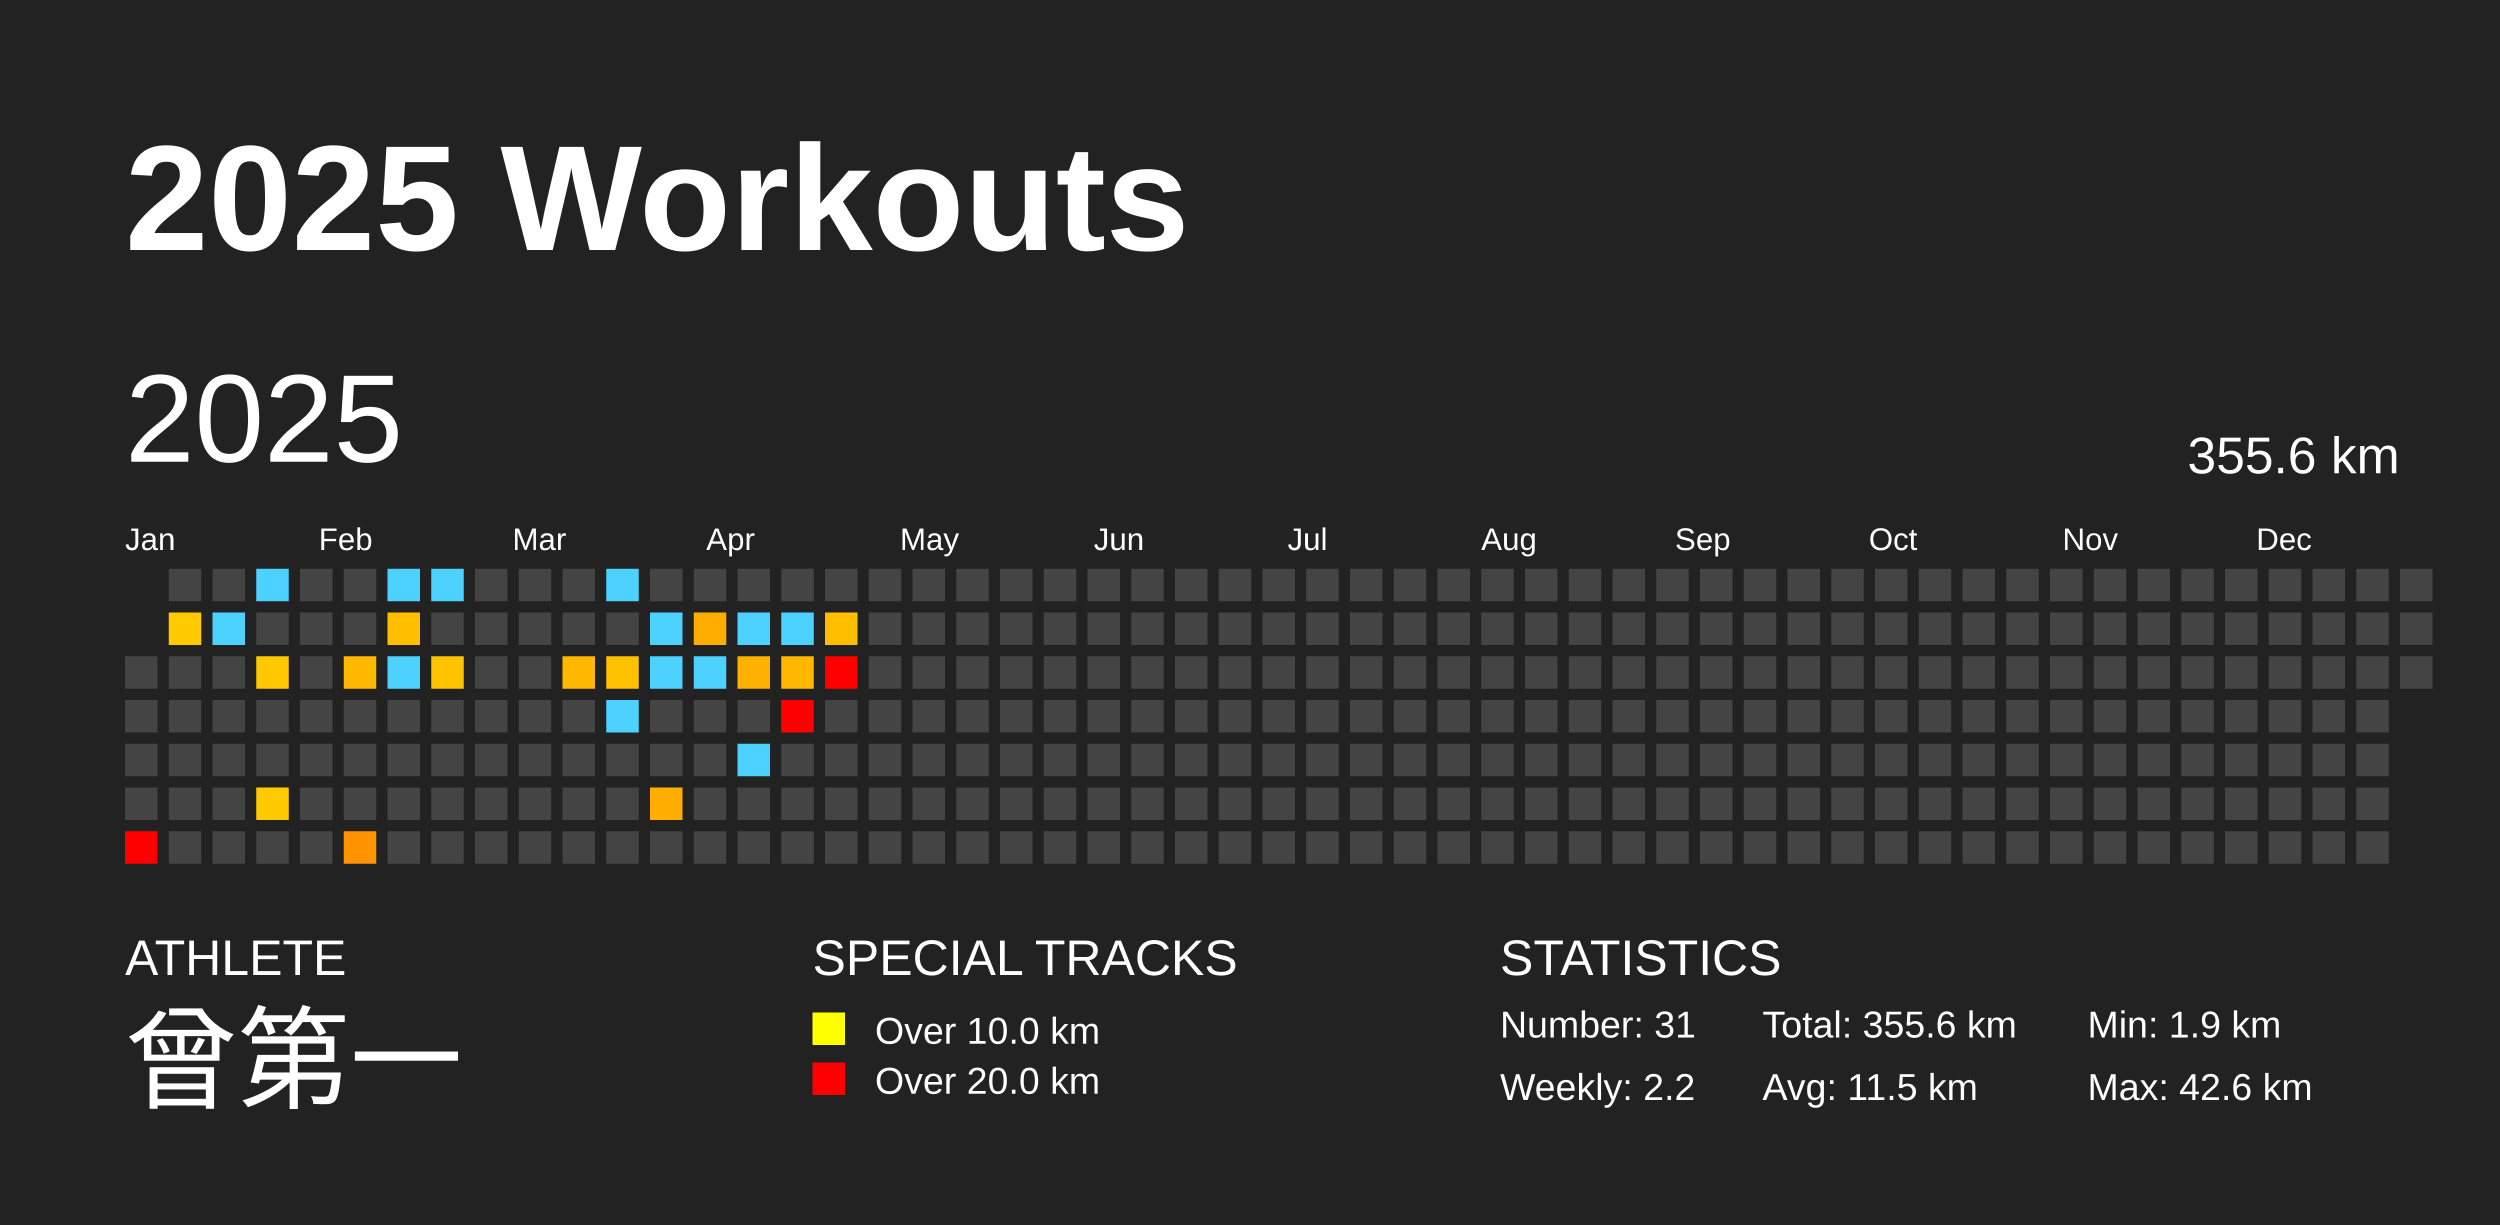
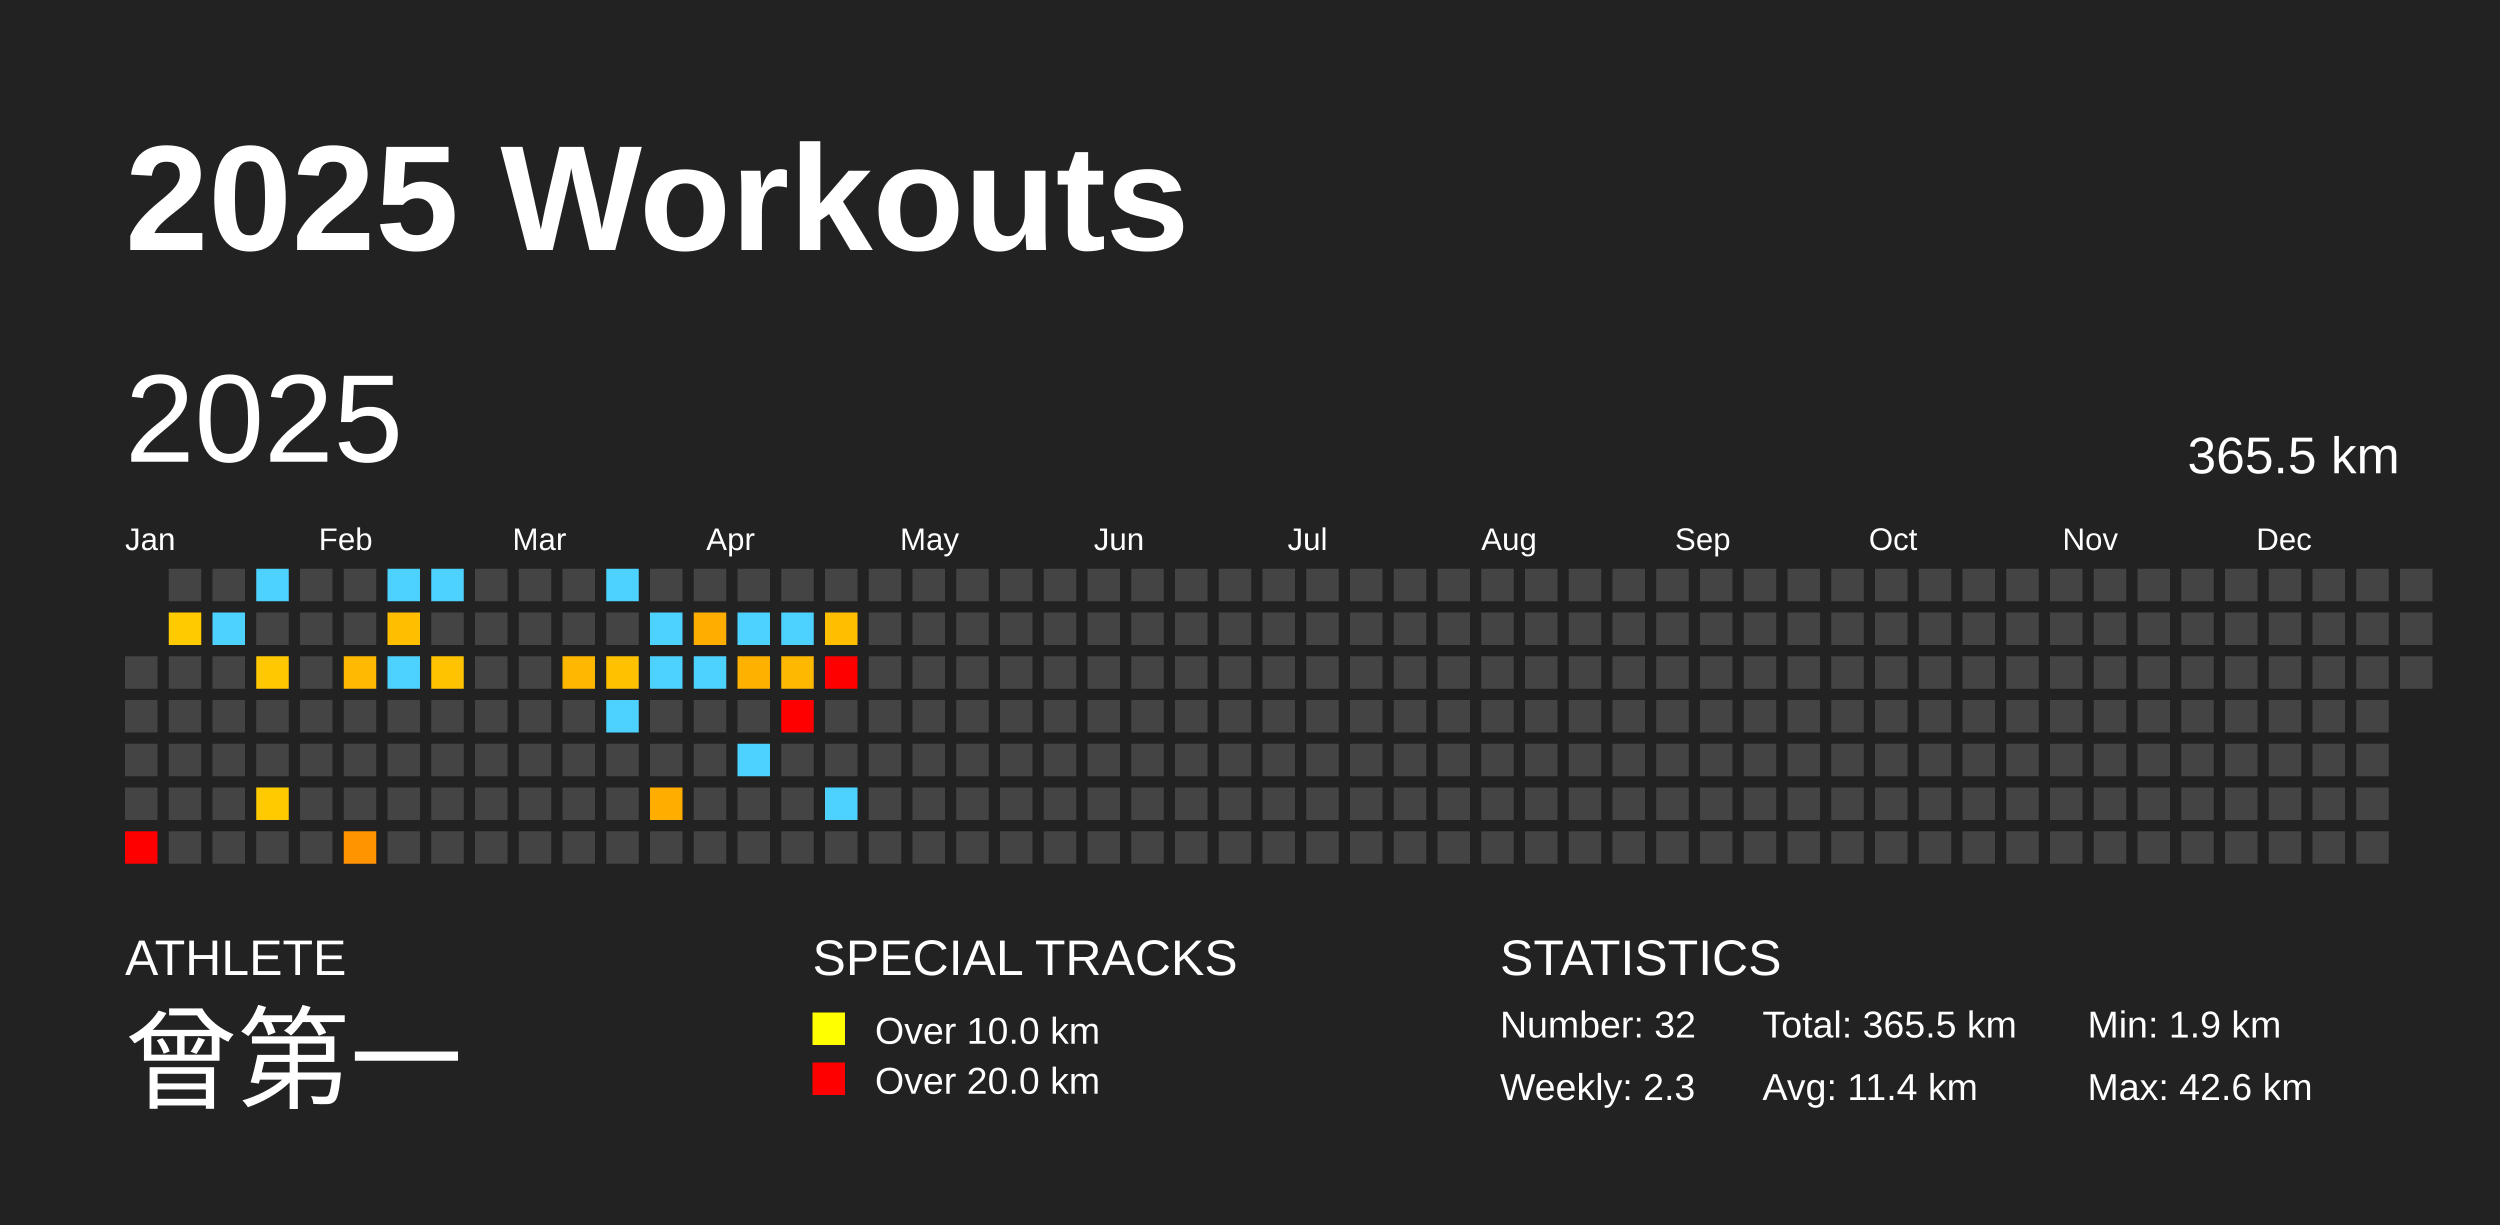
<svg xmlns="http://www.w3.org/2000/svg" baseProfile="full" height="98mm" version="1.1" viewBox="0,0,200,98" width="200mm">
  <defs />
  <rect fill="#222222" height="98" width="200" x="0" y="0" />
  <text fill="#FFFFFF" style="font-size:12px; font-family:Arial; font-weight:bold;" x="10" y="20">2025 Workouts</text>
  <text fill="#FFFFFF" style="font-size:4px; font-family:Arial" x="10" y="78">ATHLETE</text>
  <text fill="#FFFFFF" style="font-size:9px; font-family:Arial" x="10" y="88">曾第一</text>
  <text fill="#FFFFFF" style="font-size:4px; font-family:Arial" x="65" y="78">SPECIAL TRACKS</text>
  <rect fill="yellow" height="2.6" width="2.6" x="65" y="81" />
  <text fill="#FFFFFF" style="font-size:3px; font-family:Arial" x="70" y="83.5">Over 10.0 km</text>
  <rect fill="red" height="2.6" width="2.6" x="65" y="85" />
  <text fill="#FFFFFF" style="font-size:3px; font-family:Arial" x="70" y="87.5">Over 20.0 km</text>
  <text fill="#FFFFFF" style="font-size:4px; font-family:Arial" x="120" y="78">STATISTICS</text>
-   <text fill="#FFFFFF" style="font-size:3px; font-family:Arial" x="120" y="83">Number: 31</text>
-   <text fill="#FFFFFF" style="font-size:3px; font-family:Arial" x="120" y="88">Weekly: 2.2</text>
-   <text fill="#FFFFFF" style="font-size:3px; font-family:Arial" x="141" y="83">Total: 355.6 km</text>
-   <text fill="#FFFFFF" style="font-size:3px; font-family:Arial" x="141" y="88">Avg: 11.5 km</text>
+   <text fill="#FFFFFF" style="font-size:3px; font-family:Arial" x="120" y="83">Number: 32</text>
+   <text fill="#FFFFFF" style="font-size:3px; font-family:Arial" x="120" y="88">Weekly: 2.3</text>
+   <text fill="#FFFFFF" style="font-size:3px; font-family:Arial" x="141" y="83">Total: 365.5 km</text>
+   <text fill="#FFFFFF" style="font-size:3px; font-family:Arial" x="141" y="88">Avg: 11.4 km</text>
  <text fill="#FFFFFF" style="font-size:3px; font-family:Arial" x="167" y="83">Min: 1.9 km</text>
  <text fill="#FFFFFF" style="font-size:3px; font-family:Arial" x="167" y="88">Max: 42.6 km</text>
  <text dominant-baseline="hanging" fill="#FFFFFF" style="font-size:10.0px; font-family:Arial;" x="10" y="30">2025</text>
-   <text dominant-baseline="hanging" fill="#FFFFFF" style="font-size:4.125px; font-family:Arial;" x="175" y="35">355.6 km</text>
+   <text dominant-baseline="hanging" fill="#FFFFFF" style="font-size:4.125px; font-family:Arial;" x="175" y="35">365.5 km</text>
  <text fill="#FFFFFF" style="font-size:2.5px; font-family:Arial" x="10.0" y="44">Jan</text>
  <text fill="#FFFFFF" style="font-size:2.5px; font-family:Arial" x="25.5" y="44">Feb</text>
  <text fill="#FFFFFF" style="font-size:2.5px; font-family:Arial" x="41.0" y="44">Mar</text>
  <text fill="#FFFFFF" style="font-size:2.5px; font-family:Arial" x="56.5" y="44">Apr</text>
  <text fill="#FFFFFF" style="font-size:2.5px; font-family:Arial" x="72.0" y="44">May</text>
  <text fill="#FFFFFF" style="font-size:2.5px; font-family:Arial" x="87.5" y="44">Jun</text>
  <text fill="#FFFFFF" style="font-size:2.5px; font-family:Arial" x="103.0" y="44">Jul</text>
  <text fill="#FFFFFF" style="font-size:2.5px; font-family:Arial" x="118.5" y="44">Aug</text>
  <text fill="#FFFFFF" style="font-size:2.5px; font-family:Arial" x="134.0" y="44">Sep</text>
  <text fill="#FFFFFF" style="font-size:2.5px; font-family:Arial" x="149.5" y="44">Oct</text>
  <text fill="#FFFFFF" style="font-size:2.5px; font-family:Arial" x="165.0" y="44">Nov</text>
  <text fill="#FFFFFF" style="font-size:2.5px; font-family:Arial" x="180.5" y="44">Dec</text>
  <rect fill="#444444" height="2.6" width="2.6" x="10.0" y="52.5" />
  <rect fill="#444444" height="2.6" width="2.6" x="10.0" y="56.0" />
  <rect fill="#444444" height="2.6" width="2.6" x="10.0" y="59.5" />
  <rect fill="#444444" height="2.6" width="2.6" x="10.0" y="63.0" />
  <rect fill="red" height="2.6" width="2.6" x="10.0" y="66.5" />
  <rect fill="#444444" height="2.6" width="2.6" x="13.5" y="45.5" />
  <rect fill="#ffca00" height="2.6" width="2.6" x="13.5" y="49.0" />
  <rect fill="#444444" height="2.6" width="2.6" x="13.5" y="52.5" />
  <rect fill="#444444" height="2.6" width="2.6" x="13.5" y="56.0" />
  <rect fill="#444444" height="2.6" width="2.6" x="13.5" y="59.5" />
  <rect fill="#444444" height="2.6" width="2.6" x="13.5" y="63.0" />
  <rect fill="#444444" height="2.6" width="2.6" x="13.5" y="66.5" />
  <rect fill="#444444" height="2.6" width="2.6" x="17.0" y="45.5" />
  <rect fill="#4dd2ff" height="2.6" width="2.6" x="17.0" y="49.0" />
  <rect fill="#444444" height="2.6" width="2.6" x="17.0" y="52.5" />
  <rect fill="#444444" height="2.6" width="2.6" x="17.0" y="56.0" />
  <rect fill="#444444" height="2.6" width="2.6" x="17.0" y="59.5" />
  <rect fill="#444444" height="2.6" width="2.6" x="17.0" y="63.0" />
  <rect fill="#444444" height="2.6" width="2.6" x="17.0" y="66.5" />
  <rect fill="#4dd2ff" height="2.6" width="2.6" x="20.5" y="45.5" />
  <rect fill="#444444" height="2.6" width="2.6" x="20.5" y="49.0" />
  <rect fill="#ffc800" height="2.6" width="2.6" x="20.5" y="52.5" />
  <rect fill="#444444" height="2.6" width="2.6" x="20.5" y="56.0" />
  <rect fill="#444444" height="2.6" width="2.6" x="20.5" y="59.5" />
  <rect fill="#ffcb00" height="2.6" width="2.6" x="20.5" y="63.0" />
  <rect fill="#444444" height="2.6" width="2.6" x="20.5" y="66.5" />
  <rect fill="#444444" height="2.6" width="2.6" x="24.0" y="45.5" />
  <rect fill="#444444" height="2.6" width="2.6" x="24.0" y="49.0" />
  <rect fill="#444444" height="2.6" width="2.6" x="24.0" y="52.5" />
  <rect fill="#444444" height="2.6" width="2.6" x="24.0" y="56.0" />
  <rect fill="#444444" height="2.6" width="2.6" x="24.0" y="59.5" />
  <rect fill="#444444" height="2.6" width="2.6" x="24.0" y="63.0" />
  <rect fill="#444444" height="2.6" width="2.6" x="24.0" y="66.5" />
  <rect fill="#444444" height="2.6" width="2.6" x="27.5" y="45.5" />
  <rect fill="#444444" height="2.6" width="2.6" x="27.5" y="49.0" />
  <rect fill="#ffb900" height="2.6" width="2.6" x="27.5" y="52.5" />
  <rect fill="#444444" height="2.6" width="2.6" x="27.5" y="56.0" />
  <rect fill="#444444" height="2.6" width="2.6" x="27.5" y="59.5" />
  <rect fill="#444444" height="2.6" width="2.6" x="27.5" y="63.0" />
  <rect fill="#ff9400" height="2.6" width="2.6" x="27.5" y="66.5" />
  <rect fill="#4dd2ff" height="2.6" width="2.6" x="31.0" y="45.5" />
  <rect fill="#ffbf00" height="2.6" width="2.6" x="31.0" y="49.0" />
  <rect fill="#4dd2ff" height="2.6" width="2.6" x="31.0" y="52.5" />
  <rect fill="#444444" height="2.6" width="2.6" x="31.0" y="56.0" />
  <rect fill="#444444" height="2.6" width="2.6" x="31.0" y="59.5" />
  <rect fill="#444444" height="2.6" width="2.6" x="31.0" y="63.0" />
  <rect fill="#444444" height="2.6" width="2.6" x="31.0" y="66.5" />
  <rect fill="#4dd2ff" height="2.6" width="2.6" x="34.5" y="45.5" />
  <rect fill="#444444" height="2.6" width="2.6" x="34.5" y="49.0" />
  <rect fill="#ffc300" height="2.6" width="2.6" x="34.5" y="52.5" />
  <rect fill="#444444" height="2.6" width="2.6" x="34.5" y="56.0" />
  <rect fill="#444444" height="2.6" width="2.6" x="34.5" y="59.5" />
  <rect fill="#444444" height="2.6" width="2.6" x="34.5" y="63.0" />
  <rect fill="#444444" height="2.6" width="2.6" x="34.5" y="66.5" />
  <rect fill="#444444" height="2.6" width="2.6" x="38.0" y="45.5" />
  <rect fill="#444444" height="2.6" width="2.6" x="38.0" y="49.0" />
  <rect fill="#444444" height="2.6" width="2.6" x="38.0" y="52.5" />
  <rect fill="#444444" height="2.6" width="2.6" x="38.0" y="56.0" />
  <rect fill="#444444" height="2.6" width="2.6" x="38.0" y="59.5" />
  <rect fill="#444444" height="2.6" width="2.6" x="38.0" y="63.0" />
  <rect fill="#444444" height="2.6" width="2.6" x="38.0" y="66.5" />
  <rect fill="#444444" height="2.6" width="2.6" x="41.5" y="45.5" />
  <rect fill="#444444" height="2.6" width="2.6" x="41.5" y="49.0" />
  <rect fill="#444444" height="2.6" width="2.6" x="41.5" y="52.5" />
  <rect fill="#444444" height="2.6" width="2.6" x="41.5" y="56.0" />
  <rect fill="#444444" height="2.6" width="2.6" x="41.5" y="59.5" />
  <rect fill="#444444" height="2.6" width="2.6" x="41.5" y="63.0" />
  <rect fill="#444444" height="2.6" width="2.6" x="41.5" y="66.5" />
  <rect fill="#444444" height="2.6" width="2.6" x="45.0" y="45.5" />
  <rect fill="#444444" height="2.6" width="2.6" x="45.0" y="49.0" />
  <rect fill="#ffb700" height="2.6" width="2.6" x="45.0" y="52.5" />
  <rect fill="#444444" height="2.6" width="2.6" x="45.0" y="56.0" />
  <rect fill="#444444" height="2.6" width="2.6" x="45.0" y="59.5" />
  <rect fill="#444444" height="2.6" width="2.6" x="45.0" y="63.0" />
  <rect fill="#444444" height="2.6" width="2.6" x="45.0" y="66.5" />
  <rect fill="#4dd2ff" height="2.6" width="2.6" x="48.5" y="45.5" />
  <rect fill="#444444" height="2.6" width="2.6" x="48.5" y="49.0" />
  <rect fill="#ffc100" height="2.6" width="2.6" x="48.5" y="52.5" />
  <rect fill="#4dd2ff" height="2.6" width="2.6" x="48.5" y="56.0" />
  <rect fill="#444444" height="2.6" width="2.6" x="48.5" y="59.5" />
  <rect fill="#444444" height="2.6" width="2.6" x="48.5" y="63.0" />
  <rect fill="#444444" height="2.6" width="2.6" x="48.5" y="66.5" />
  <rect fill="#444444" height="2.6" width="2.6" x="52.0" y="45.5" />
  <rect fill="#4dd2ff" height="2.6" width="2.6" x="52.0" y="49.0" />
  <rect fill="#4dd2ff" height="2.6" width="2.6" x="52.0" y="52.5" />
  <rect fill="#444444" height="2.6" width="2.6" x="52.0" y="56.0" />
  <rect fill="#444444" height="2.6" width="2.6" x="52.0" y="59.5" />
  <rect fill="#ffae00" height="2.6" width="2.6" x="52.0" y="63.0" />
  <rect fill="#444444" height="2.6" width="2.6" x="52.0" y="66.5" />
  <rect fill="#444444" height="2.6" width="2.6" x="55.5" y="45.5" />
  <rect fill="#ffae00" height="2.6" width="2.6" x="55.5" y="49.0" />
  <rect fill="#4dd2ff" height="2.6" width="2.6" x="55.5" y="52.5" />
  <rect fill="#444444" height="2.6" width="2.6" x="55.5" y="56.0" />
  <rect fill="#444444" height="2.6" width="2.6" x="55.5" y="59.5" />
  <rect fill="#444444" height="2.6" width="2.6" x="55.5" y="63.0" />
  <rect fill="#444444" height="2.6" width="2.6" x="55.5" y="66.5" />
  <rect fill="#444444" height="2.6" width="2.6" x="59.0" y="45.5" />
  <rect fill="#4dd2ff" height="2.6" width="2.6" x="59.0" y="49.0" />
  <rect fill="#ffb100" height="2.6" width="2.6" x="59.0" y="52.5" />
  <rect fill="#444444" height="2.6" width="2.6" x="59.0" y="56.0" />
  <rect fill="#4dd2ff" height="2.6" width="2.6" x="59.0" y="59.5" />
  <rect fill="#444444" height="2.6" width="2.6" x="59.0" y="63.0" />
  <rect fill="#444444" height="2.6" width="2.6" x="59.0" y="66.5" />
  <rect fill="#444444" height="2.6" width="2.6" x="62.5" y="45.5" />
  <rect fill="#4dd2ff" height="2.6" width="2.6" x="62.5" y="49.0" />
  <rect fill="#ffb800" height="2.6" width="2.6" x="62.5" y="52.5" />
  <rect fill="red" height="2.6" width="2.6" x="62.5" y="56.0" />
  <rect fill="#444444" height="2.6" width="2.6" x="62.5" y="59.5" />
  <rect fill="#444444" height="2.6" width="2.6" x="62.5" y="63.0" />
  <rect fill="#444444" height="2.6" width="2.6" x="62.5" y="66.5" />
  <rect fill="#444444" height="2.6" width="2.6" x="66.0" y="45.5" />
  <rect fill="#ffbf00" height="2.6" width="2.6" x="66.0" y="49.0" />
  <rect fill="red" height="2.6" width="2.6" x="66.0" y="52.5" />
  <rect fill="#444444" height="2.6" width="2.6" x="66.0" y="56.0" />
  <rect fill="#444444" height="2.6" width="2.6" x="66.0" y="59.5" />
-   <rect fill="#444444" height="2.6" width="2.6" x="66.0" y="63.0" />
+   <rect fill="#4dd2ff" height="2.6" width="2.6" x="66.0" y="63.0" />
  <rect fill="#444444" height="2.6" width="2.6" x="66.0" y="66.5" />
  <rect fill="#444444" height="2.6" width="2.6" x="69.5" y="45.5" />
  <rect fill="#444444" height="2.6" width="2.6" x="69.5" y="49.0" />
  <rect fill="#444444" height="2.6" width="2.6" x="69.5" y="52.5" />
  <rect fill="#444444" height="2.6" width="2.6" x="69.5" y="56.0" />
  <rect fill="#444444" height="2.6" width="2.6" x="69.5" y="59.5" />
  <rect fill="#444444" height="2.6" width="2.6" x="69.5" y="63.0" />
  <rect fill="#444444" height="2.6" width="2.6" x="69.5" y="66.5" />
  <rect fill="#444444" height="2.6" width="2.6" x="73.0" y="45.5" />
  <rect fill="#444444" height="2.6" width="2.6" x="73.0" y="49.0" />
  <rect fill="#444444" height="2.6" width="2.6" x="73.0" y="52.5" />
  <rect fill="#444444" height="2.6" width="2.6" x="73.0" y="56.0" />
  <rect fill="#444444" height="2.6" width="2.6" x="73.0" y="59.5" />
  <rect fill="#444444" height="2.6" width="2.6" x="73.0" y="63.0" />
  <rect fill="#444444" height="2.6" width="2.6" x="73.0" y="66.5" />
  <rect fill="#444444" height="2.6" width="2.6" x="76.5" y="45.5" />
  <rect fill="#444444" height="2.6" width="2.6" x="76.5" y="49.0" />
  <rect fill="#444444" height="2.6" width="2.6" x="76.5" y="52.5" />
  <rect fill="#444444" height="2.6" width="2.6" x="76.5" y="56.0" />
  <rect fill="#444444" height="2.6" width="2.6" x="76.5" y="59.5" />
  <rect fill="#444444" height="2.6" width="2.6" x="76.5" y="63.0" />
  <rect fill="#444444" height="2.6" width="2.6" x="76.5" y="66.5" />
  <rect fill="#444444" height="2.6" width="2.6" x="80.0" y="45.5" />
  <rect fill="#444444" height="2.6" width="2.6" x="80.0" y="49.0" />
  <rect fill="#444444" height="2.6" width="2.6" x="80.0" y="52.5" />
  <rect fill="#444444" height="2.6" width="2.6" x="80.0" y="56.0" />
  <rect fill="#444444" height="2.6" width="2.6" x="80.0" y="59.5" />
  <rect fill="#444444" height="2.6" width="2.6" x="80.0" y="63.0" />
  <rect fill="#444444" height="2.6" width="2.6" x="80.0" y="66.5" />
  <rect fill="#444444" height="2.6" width="2.6" x="83.5" y="45.5" />
  <rect fill="#444444" height="2.6" width="2.6" x="83.5" y="49.0" />
  <rect fill="#444444" height="2.6" width="2.6" x="83.5" y="52.5" />
  <rect fill="#444444" height="2.6" width="2.6" x="83.5" y="56.0" />
  <rect fill="#444444" height="2.6" width="2.6" x="83.5" y="59.5" />
  <rect fill="#444444" height="2.6" width="2.6" x="83.5" y="63.0" />
  <rect fill="#444444" height="2.6" width="2.6" x="83.5" y="66.5" />
  <rect fill="#444444" height="2.6" width="2.6" x="87.0" y="45.5" />
  <rect fill="#444444" height="2.6" width="2.6" x="87.0" y="49.0" />
  <rect fill="#444444" height="2.6" width="2.6" x="87.0" y="52.5" />
  <rect fill="#444444" height="2.6" width="2.6" x="87.0" y="56.0" />
  <rect fill="#444444" height="2.6" width="2.6" x="87.0" y="59.5" />
  <rect fill="#444444" height="2.6" width="2.6" x="87.0" y="63.0" />
  <rect fill="#444444" height="2.6" width="2.6" x="87.0" y="66.5" />
  <rect fill="#444444" height="2.6" width="2.6" x="90.5" y="45.5" />
  <rect fill="#444444" height="2.6" width="2.6" x="90.5" y="49.0" />
  <rect fill="#444444" height="2.6" width="2.6" x="90.5" y="52.5" />
  <rect fill="#444444" height="2.6" width="2.6" x="90.5" y="56.0" />
  <rect fill="#444444" height="2.6" width="2.6" x="90.5" y="59.5" />
  <rect fill="#444444" height="2.6" width="2.6" x="90.5" y="63.0" />
  <rect fill="#444444" height="2.6" width="2.6" x="90.5" y="66.5" />
  <rect fill="#444444" height="2.6" width="2.6" x="94.0" y="45.5" />
  <rect fill="#444444" height="2.6" width="2.6" x="94.0" y="49.0" />
  <rect fill="#444444" height="2.6" width="2.6" x="94.0" y="52.5" />
  <rect fill="#444444" height="2.6" width="2.6" x="94.0" y="56.0" />
  <rect fill="#444444" height="2.6" width="2.6" x="94.0" y="59.5" />
  <rect fill="#444444" height="2.6" width="2.6" x="94.0" y="63.0" />
  <rect fill="#444444" height="2.6" width="2.6" x="94.0" y="66.5" />
  <rect fill="#444444" height="2.6" width="2.6" x="97.5" y="45.5" />
  <rect fill="#444444" height="2.6" width="2.6" x="97.5" y="49.0" />
  <rect fill="#444444" height="2.6" width="2.6" x="97.5" y="52.5" />
  <rect fill="#444444" height="2.6" width="2.6" x="97.5" y="56.0" />
  <rect fill="#444444" height="2.6" width="2.6" x="97.5" y="59.5" />
  <rect fill="#444444" height="2.6" width="2.6" x="97.5" y="63.0" />
  <rect fill="#444444" height="2.6" width="2.6" x="97.5" y="66.5" />
  <rect fill="#444444" height="2.6" width="2.6" x="101.0" y="45.5" />
  <rect fill="#444444" height="2.6" width="2.6" x="101.0" y="49.0" />
  <rect fill="#444444" height="2.6" width="2.6" x="101.0" y="52.5" />
  <rect fill="#444444" height="2.6" width="2.6" x="101.0" y="56.0" />
  <rect fill="#444444" height="2.6" width="2.6" x="101.0" y="59.5" />
  <rect fill="#444444" height="2.6" width="2.6" x="101.0" y="63.0" />
  <rect fill="#444444" height="2.6" width="2.6" x="101.0" y="66.5" />
  <rect fill="#444444" height="2.6" width="2.6" x="104.5" y="45.5" />
  <rect fill="#444444" height="2.6" width="2.6" x="104.5" y="49.0" />
  <rect fill="#444444" height="2.6" width="2.6" x="104.5" y="52.5" />
  <rect fill="#444444" height="2.6" width="2.6" x="104.5" y="56.0" />
  <rect fill="#444444" height="2.6" width="2.6" x="104.5" y="59.5" />
  <rect fill="#444444" height="2.6" width="2.6" x="104.5" y="63.0" />
  <rect fill="#444444" height="2.6" width="2.6" x="104.5" y="66.5" />
  <rect fill="#444444" height="2.6" width="2.6" x="108.0" y="45.5" />
  <rect fill="#444444" height="2.6" width="2.6" x="108.0" y="49.0" />
  <rect fill="#444444" height="2.6" width="2.6" x="108.0" y="52.5" />
  <rect fill="#444444" height="2.6" width="2.6" x="108.0" y="56.0" />
  <rect fill="#444444" height="2.6" width="2.6" x="108.0" y="59.5" />
  <rect fill="#444444" height="2.6" width="2.6" x="108.0" y="63.0" />
  <rect fill="#444444" height="2.6" width="2.6" x="108.0" y="66.5" />
  <rect fill="#444444" height="2.6" width="2.6" x="111.5" y="45.5" />
  <rect fill="#444444" height="2.6" width="2.6" x="111.5" y="49.0" />
  <rect fill="#444444" height="2.6" width="2.6" x="111.5" y="52.5" />
  <rect fill="#444444" height="2.6" width="2.6" x="111.5" y="56.0" />
  <rect fill="#444444" height="2.6" width="2.6" x="111.5" y="59.5" />
  <rect fill="#444444" height="2.6" width="2.6" x="111.5" y="63.0" />
  <rect fill="#444444" height="2.6" width="2.6" x="111.5" y="66.5" />
  <rect fill="#444444" height="2.6" width="2.6" x="115.0" y="45.5" />
  <rect fill="#444444" height="2.6" width="2.6" x="115.0" y="49.0" />
  <rect fill="#444444" height="2.6" width="2.6" x="115.0" y="52.5" />
  <rect fill="#444444" height="2.6" width="2.6" x="115.0" y="56.0" />
  <rect fill="#444444" height="2.6" width="2.6" x="115.0" y="59.5" />
  <rect fill="#444444" height="2.6" width="2.6" x="115.0" y="63.0" />
  <rect fill="#444444" height="2.6" width="2.6" x="115.0" y="66.5" />
  <rect fill="#444444" height="2.6" width="2.6" x="118.5" y="45.5" />
  <rect fill="#444444" height="2.6" width="2.6" x="118.5" y="49.0" />
  <rect fill="#444444" height="2.6" width="2.6" x="118.5" y="52.5" />
  <rect fill="#444444" height="2.6" width="2.6" x="118.5" y="56.0" />
  <rect fill="#444444" height="2.6" width="2.6" x="118.5" y="59.5" />
  <rect fill="#444444" height="2.6" width="2.6" x="118.5" y="63.0" />
  <rect fill="#444444" height="2.6" width="2.6" x="118.5" y="66.5" />
  <rect fill="#444444" height="2.6" width="2.6" x="122.0" y="45.5" />
  <rect fill="#444444" height="2.6" width="2.6" x="122.0" y="49.0" />
  <rect fill="#444444" height="2.6" width="2.6" x="122.0" y="52.5" />
  <rect fill="#444444" height="2.6" width="2.6" x="122.0" y="56.0" />
  <rect fill="#444444" height="2.6" width="2.6" x="122.0" y="59.5" />
  <rect fill="#444444" height="2.6" width="2.6" x="122.0" y="63.0" />
  <rect fill="#444444" height="2.6" width="2.6" x="122.0" y="66.5" />
  <rect fill="#444444" height="2.6" width="2.6" x="125.5" y="45.5" />
  <rect fill="#444444" height="2.6" width="2.6" x="125.5" y="49.0" />
  <rect fill="#444444" height="2.6" width="2.6" x="125.5" y="52.5" />
  <rect fill="#444444" height="2.6" width="2.6" x="125.5" y="56.0" />
  <rect fill="#444444" height="2.6" width="2.6" x="125.5" y="59.5" />
  <rect fill="#444444" height="2.6" width="2.6" x="125.5" y="63.0" />
  <rect fill="#444444" height="2.6" width="2.6" x="125.5" y="66.5" />
  <rect fill="#444444" height="2.6" width="2.6" x="129.0" y="45.5" />
  <rect fill="#444444" height="2.6" width="2.6" x="129.0" y="49.0" />
  <rect fill="#444444" height="2.6" width="2.6" x="129.0" y="52.5" />
  <rect fill="#444444" height="2.6" width="2.6" x="129.0" y="56.0" />
  <rect fill="#444444" height="2.6" width="2.6" x="129.0" y="59.5" />
  <rect fill="#444444" height="2.6" width="2.6" x="129.0" y="63.0" />
  <rect fill="#444444" height="2.6" width="2.6" x="129.0" y="66.5" />
  <rect fill="#444444" height="2.6" width="2.6" x="132.5" y="45.5" />
  <rect fill="#444444" height="2.6" width="2.6" x="132.5" y="49.0" />
  <rect fill="#444444" height="2.6" width="2.6" x="132.5" y="52.5" />
  <rect fill="#444444" height="2.6" width="2.6" x="132.5" y="56.0" />
  <rect fill="#444444" height="2.6" width="2.6" x="132.5" y="59.5" />
  <rect fill="#444444" height="2.6" width="2.6" x="132.5" y="63.0" />
  <rect fill="#444444" height="2.6" width="2.6" x="132.5" y="66.5" />
  <rect fill="#444444" height="2.6" width="2.6" x="136.0" y="45.5" />
  <rect fill="#444444" height="2.6" width="2.6" x="136.0" y="49.0" />
  <rect fill="#444444" height="2.6" width="2.6" x="136.0" y="52.5" />
  <rect fill="#444444" height="2.6" width="2.6" x="136.0" y="56.0" />
  <rect fill="#444444" height="2.6" width="2.6" x="136.0" y="59.5" />
  <rect fill="#444444" height="2.6" width="2.6" x="136.0" y="63.0" />
  <rect fill="#444444" height="2.6" width="2.6" x="136.0" y="66.5" />
  <rect fill="#444444" height="2.6" width="2.6" x="139.5" y="45.5" />
  <rect fill="#444444" height="2.6" width="2.6" x="139.5" y="49.0" />
  <rect fill="#444444" height="2.6" width="2.6" x="139.5" y="52.5" />
  <rect fill="#444444" height="2.6" width="2.6" x="139.5" y="56.0" />
  <rect fill="#444444" height="2.6" width="2.6" x="139.5" y="59.5" />
  <rect fill="#444444" height="2.6" width="2.6" x="139.5" y="63.0" />
  <rect fill="#444444" height="2.6" width="2.6" x="139.5" y="66.5" />
  <rect fill="#444444" height="2.6" width="2.6" x="143.0" y="45.5" />
  <rect fill="#444444" height="2.6" width="2.6" x="143.0" y="49.0" />
  <rect fill="#444444" height="2.6" width="2.6" x="143.0" y="52.5" />
  <rect fill="#444444" height="2.6" width="2.6" x="143.0" y="56.0" />
  <rect fill="#444444" height="2.6" width="2.6" x="143.0" y="59.5" />
  <rect fill="#444444" height="2.6" width="2.6" x="143.0" y="63.0" />
  <rect fill="#444444" height="2.6" width="2.6" x="143.0" y="66.5" />
  <rect fill="#444444" height="2.6" width="2.6" x="146.5" y="45.5" />
  <rect fill="#444444" height="2.6" width="2.6" x="146.5" y="49.0" />
  <rect fill="#444444" height="2.6" width="2.6" x="146.5" y="52.5" />
  <rect fill="#444444" height="2.6" width="2.6" x="146.5" y="56.0" />
  <rect fill="#444444" height="2.6" width="2.6" x="146.5" y="59.5" />
  <rect fill="#444444" height="2.6" width="2.6" x="146.5" y="63.0" />
  <rect fill="#444444" height="2.6" width="2.6" x="146.5" y="66.5" />
  <rect fill="#444444" height="2.6" width="2.6" x="150.0" y="45.5" />
  <rect fill="#444444" height="2.6" width="2.6" x="150.0" y="49.0" />
  <rect fill="#444444" height="2.6" width="2.6" x="150.0" y="52.5" />
  <rect fill="#444444" height="2.6" width="2.6" x="150.0" y="56.0" />
  <rect fill="#444444" height="2.6" width="2.6" x="150.0" y="59.5" />
  <rect fill="#444444" height="2.6" width="2.6" x="150.0" y="63.0" />
  <rect fill="#444444" height="2.6" width="2.6" x="150.0" y="66.5" />
  <rect fill="#444444" height="2.6" width="2.6" x="153.5" y="45.5" />
  <rect fill="#444444" height="2.6" width="2.6" x="153.5" y="49.0" />
  <rect fill="#444444" height="2.6" width="2.6" x="153.5" y="52.5" />
  <rect fill="#444444" height="2.6" width="2.6" x="153.5" y="56.0" />
  <rect fill="#444444" height="2.6" width="2.6" x="153.5" y="59.5" />
  <rect fill="#444444" height="2.6" width="2.6" x="153.5" y="63.0" />
  <rect fill="#444444" height="2.6" width="2.6" x="153.5" y="66.5" />
  <rect fill="#444444" height="2.6" width="2.6" x="157.0" y="45.5" />
  <rect fill="#444444" height="2.6" width="2.6" x="157.0" y="49.0" />
  <rect fill="#444444" height="2.6" width="2.6" x="157.0" y="52.5" />
  <rect fill="#444444" height="2.6" width="2.6" x="157.0" y="56.0" />
  <rect fill="#444444" height="2.6" width="2.6" x="157.0" y="59.5" />
  <rect fill="#444444" height="2.6" width="2.6" x="157.0" y="63.0" />
  <rect fill="#444444" height="2.6" width="2.6" x="157.0" y="66.5" />
  <rect fill="#444444" height="2.6" width="2.6" x="160.5" y="45.5" />
  <rect fill="#444444" height="2.6" width="2.6" x="160.5" y="49.0" />
  <rect fill="#444444" height="2.6" width="2.6" x="160.5" y="52.5" />
  <rect fill="#444444" height="2.6" width="2.6" x="160.5" y="56.0" />
  <rect fill="#444444" height="2.6" width="2.6" x="160.5" y="59.5" />
  <rect fill="#444444" height="2.6" width="2.6" x="160.5" y="63.0" />
  <rect fill="#444444" height="2.6" width="2.6" x="160.5" y="66.5" />
  <rect fill="#444444" height="2.6" width="2.6" x="164.0" y="45.5" />
  <rect fill="#444444" height="2.6" width="2.6" x="164.0" y="49.0" />
  <rect fill="#444444" height="2.6" width="2.6" x="164.0" y="52.5" />
  <rect fill="#444444" height="2.6" width="2.6" x="164.0" y="56.0" />
  <rect fill="#444444" height="2.6" width="2.6" x="164.0" y="59.5" />
  <rect fill="#444444" height="2.6" width="2.6" x="164.0" y="63.0" />
  <rect fill="#444444" height="2.6" width="2.6" x="164.0" y="66.5" />
  <rect fill="#444444" height="2.6" width="2.6" x="167.5" y="45.5" />
  <rect fill="#444444" height="2.6" width="2.6" x="167.5" y="49.0" />
  <rect fill="#444444" height="2.6" width="2.6" x="167.5" y="52.5" />
  <rect fill="#444444" height="2.6" width="2.6" x="167.5" y="56.0" />
  <rect fill="#444444" height="2.6" width="2.6" x="167.5" y="59.5" />
  <rect fill="#444444" height="2.6" width="2.6" x="167.5" y="63.0" />
  <rect fill="#444444" height="2.6" width="2.6" x="167.5" y="66.5" />
  <rect fill="#444444" height="2.6" width="2.6" x="171.0" y="45.5" />
  <rect fill="#444444" height="2.6" width="2.6" x="171.0" y="49.0" />
  <rect fill="#444444" height="2.6" width="2.6" x="171.0" y="52.5" />
  <rect fill="#444444" height="2.6" width="2.6" x="171.0" y="56.0" />
  <rect fill="#444444" height="2.6" width="2.6" x="171.0" y="59.5" />
  <rect fill="#444444" height="2.6" width="2.6" x="171.0" y="63.0" />
  <rect fill="#444444" height="2.6" width="2.6" x="171.0" y="66.5" />
  <rect fill="#444444" height="2.6" width="2.6" x="174.5" y="45.5" />
  <rect fill="#444444" height="2.6" width="2.6" x="174.5" y="49.0" />
  <rect fill="#444444" height="2.6" width="2.6" x="174.5" y="52.5" />
  <rect fill="#444444" height="2.6" width="2.6" x="174.5" y="56.0" />
  <rect fill="#444444" height="2.6" width="2.6" x="174.5" y="59.5" />
  <rect fill="#444444" height="2.6" width="2.6" x="174.5" y="63.0" />
  <rect fill="#444444" height="2.6" width="2.6" x="174.5" y="66.5" />
  <rect fill="#444444" height="2.6" width="2.6" x="178.0" y="45.5" />
  <rect fill="#444444" height="2.6" width="2.6" x="178.0" y="49.0" />
  <rect fill="#444444" height="2.6" width="2.6" x="178.0" y="52.5" />
  <rect fill="#444444" height="2.6" width="2.6" x="178.0" y="56.0" />
  <rect fill="#444444" height="2.6" width="2.6" x="178.0" y="59.5" />
  <rect fill="#444444" height="2.6" width="2.6" x="178.0" y="63.0" />
  <rect fill="#444444" height="2.6" width="2.6" x="178.0" y="66.5" />
  <rect fill="#444444" height="2.6" width="2.6" x="181.5" y="45.5" />
  <rect fill="#444444" height="2.6" width="2.6" x="181.5" y="49.0" />
  <rect fill="#444444" height="2.6" width="2.6" x="181.5" y="52.5" />
  <rect fill="#444444" height="2.6" width="2.6" x="181.5" y="56.0" />
  <rect fill="#444444" height="2.6" width="2.6" x="181.5" y="59.5" />
  <rect fill="#444444" height="2.6" width="2.6" x="181.5" y="63.0" />
  <rect fill="#444444" height="2.6" width="2.6" x="181.5" y="66.5" />
  <rect fill="#444444" height="2.6" width="2.6" x="185.0" y="45.5" />
  <rect fill="#444444" height="2.6" width="2.6" x="185.0" y="49.0" />
  <rect fill="#444444" height="2.6" width="2.6" x="185.0" y="52.5" />
  <rect fill="#444444" height="2.6" width="2.6" x="185.0" y="56.0" />
  <rect fill="#444444" height="2.6" width="2.6" x="185.0" y="59.5" />
  <rect fill="#444444" height="2.6" width="2.6" x="185.0" y="63.0" />
  <rect fill="#444444" height="2.6" width="2.6" x="185.0" y="66.5" />
  <rect fill="#444444" height="2.6" width="2.6" x="188.5" y="45.5" />
  <rect fill="#444444" height="2.6" width="2.6" x="188.5" y="49.0" />
  <rect fill="#444444" height="2.6" width="2.6" x="188.5" y="52.5" />
  <rect fill="#444444" height="2.6" width="2.6" x="188.5" y="56.0" />
  <rect fill="#444444" height="2.6" width="2.6" x="188.5" y="59.5" />
  <rect fill="#444444" height="2.6" width="2.6" x="188.5" y="63.0" />
  <rect fill="#444444" height="2.6" width="2.6" x="188.5" y="66.5" />
  <rect fill="#444444" height="2.6" width="2.6" x="192.0" y="45.5" />
  <rect fill="#444444" height="2.6" width="2.6" x="192.0" y="49.0" />
  <rect fill="#444444" height="2.6" width="2.6" x="192.0" y="52.5" />
</svg>
